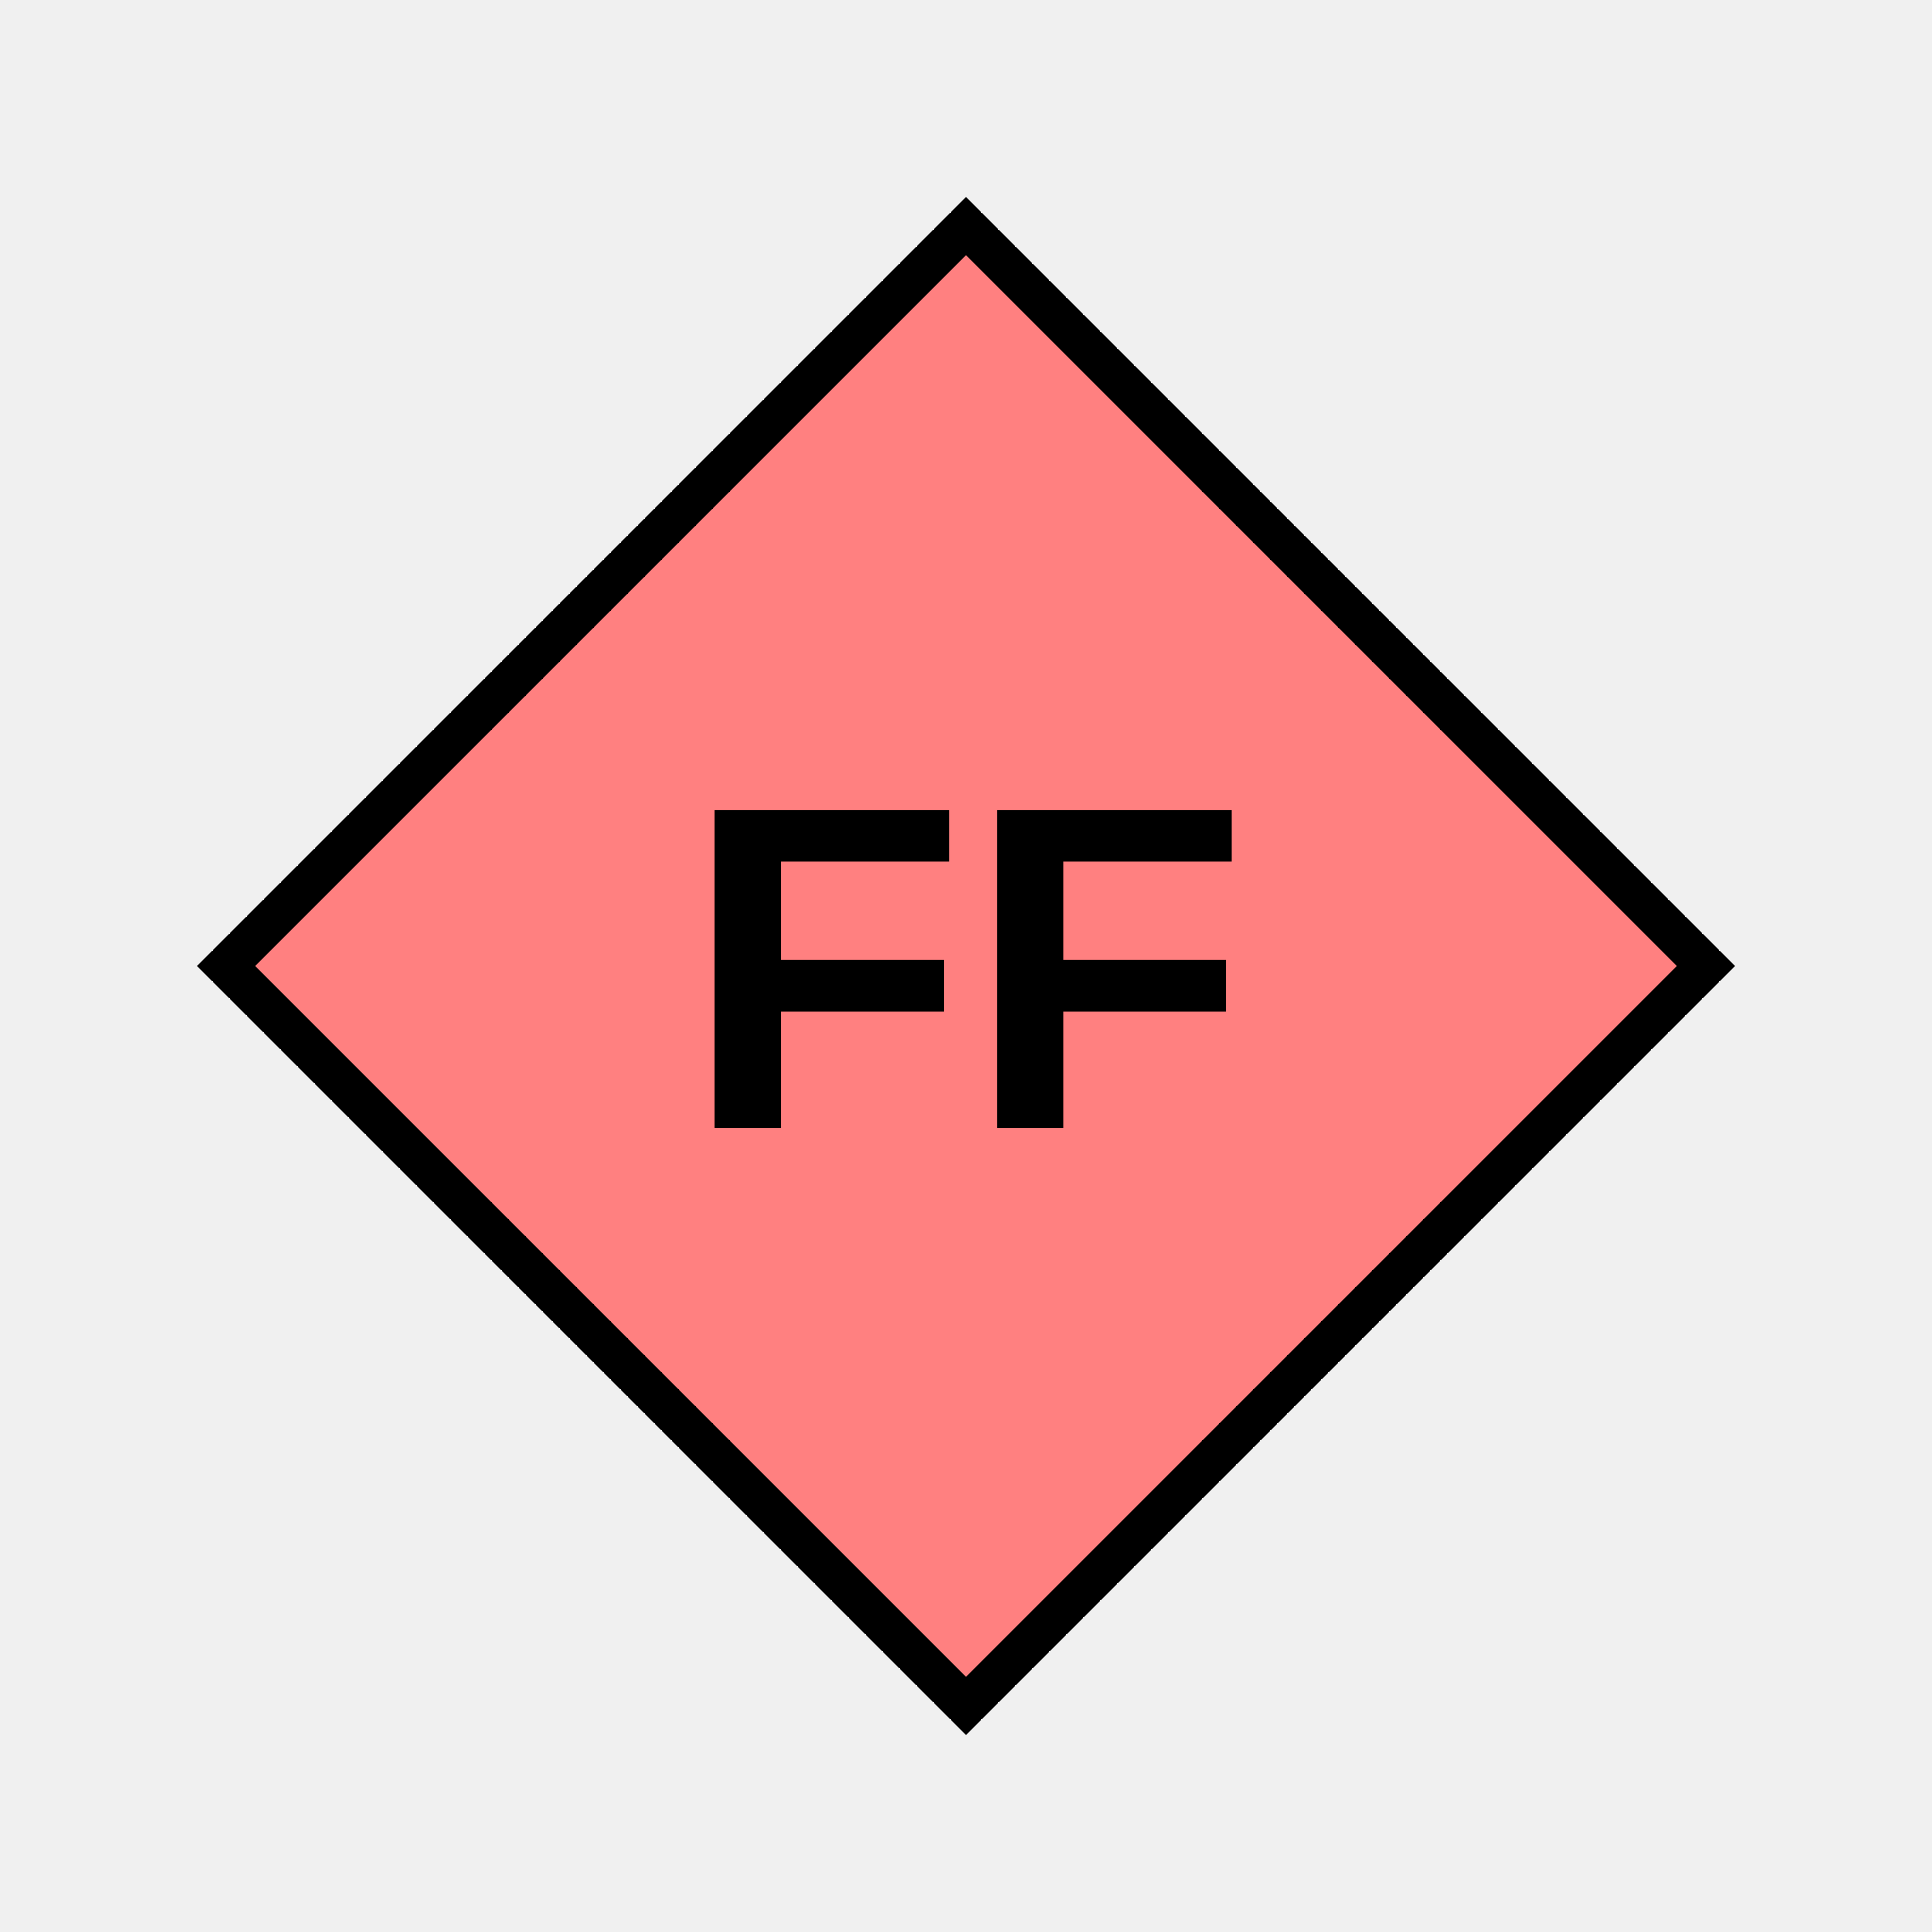
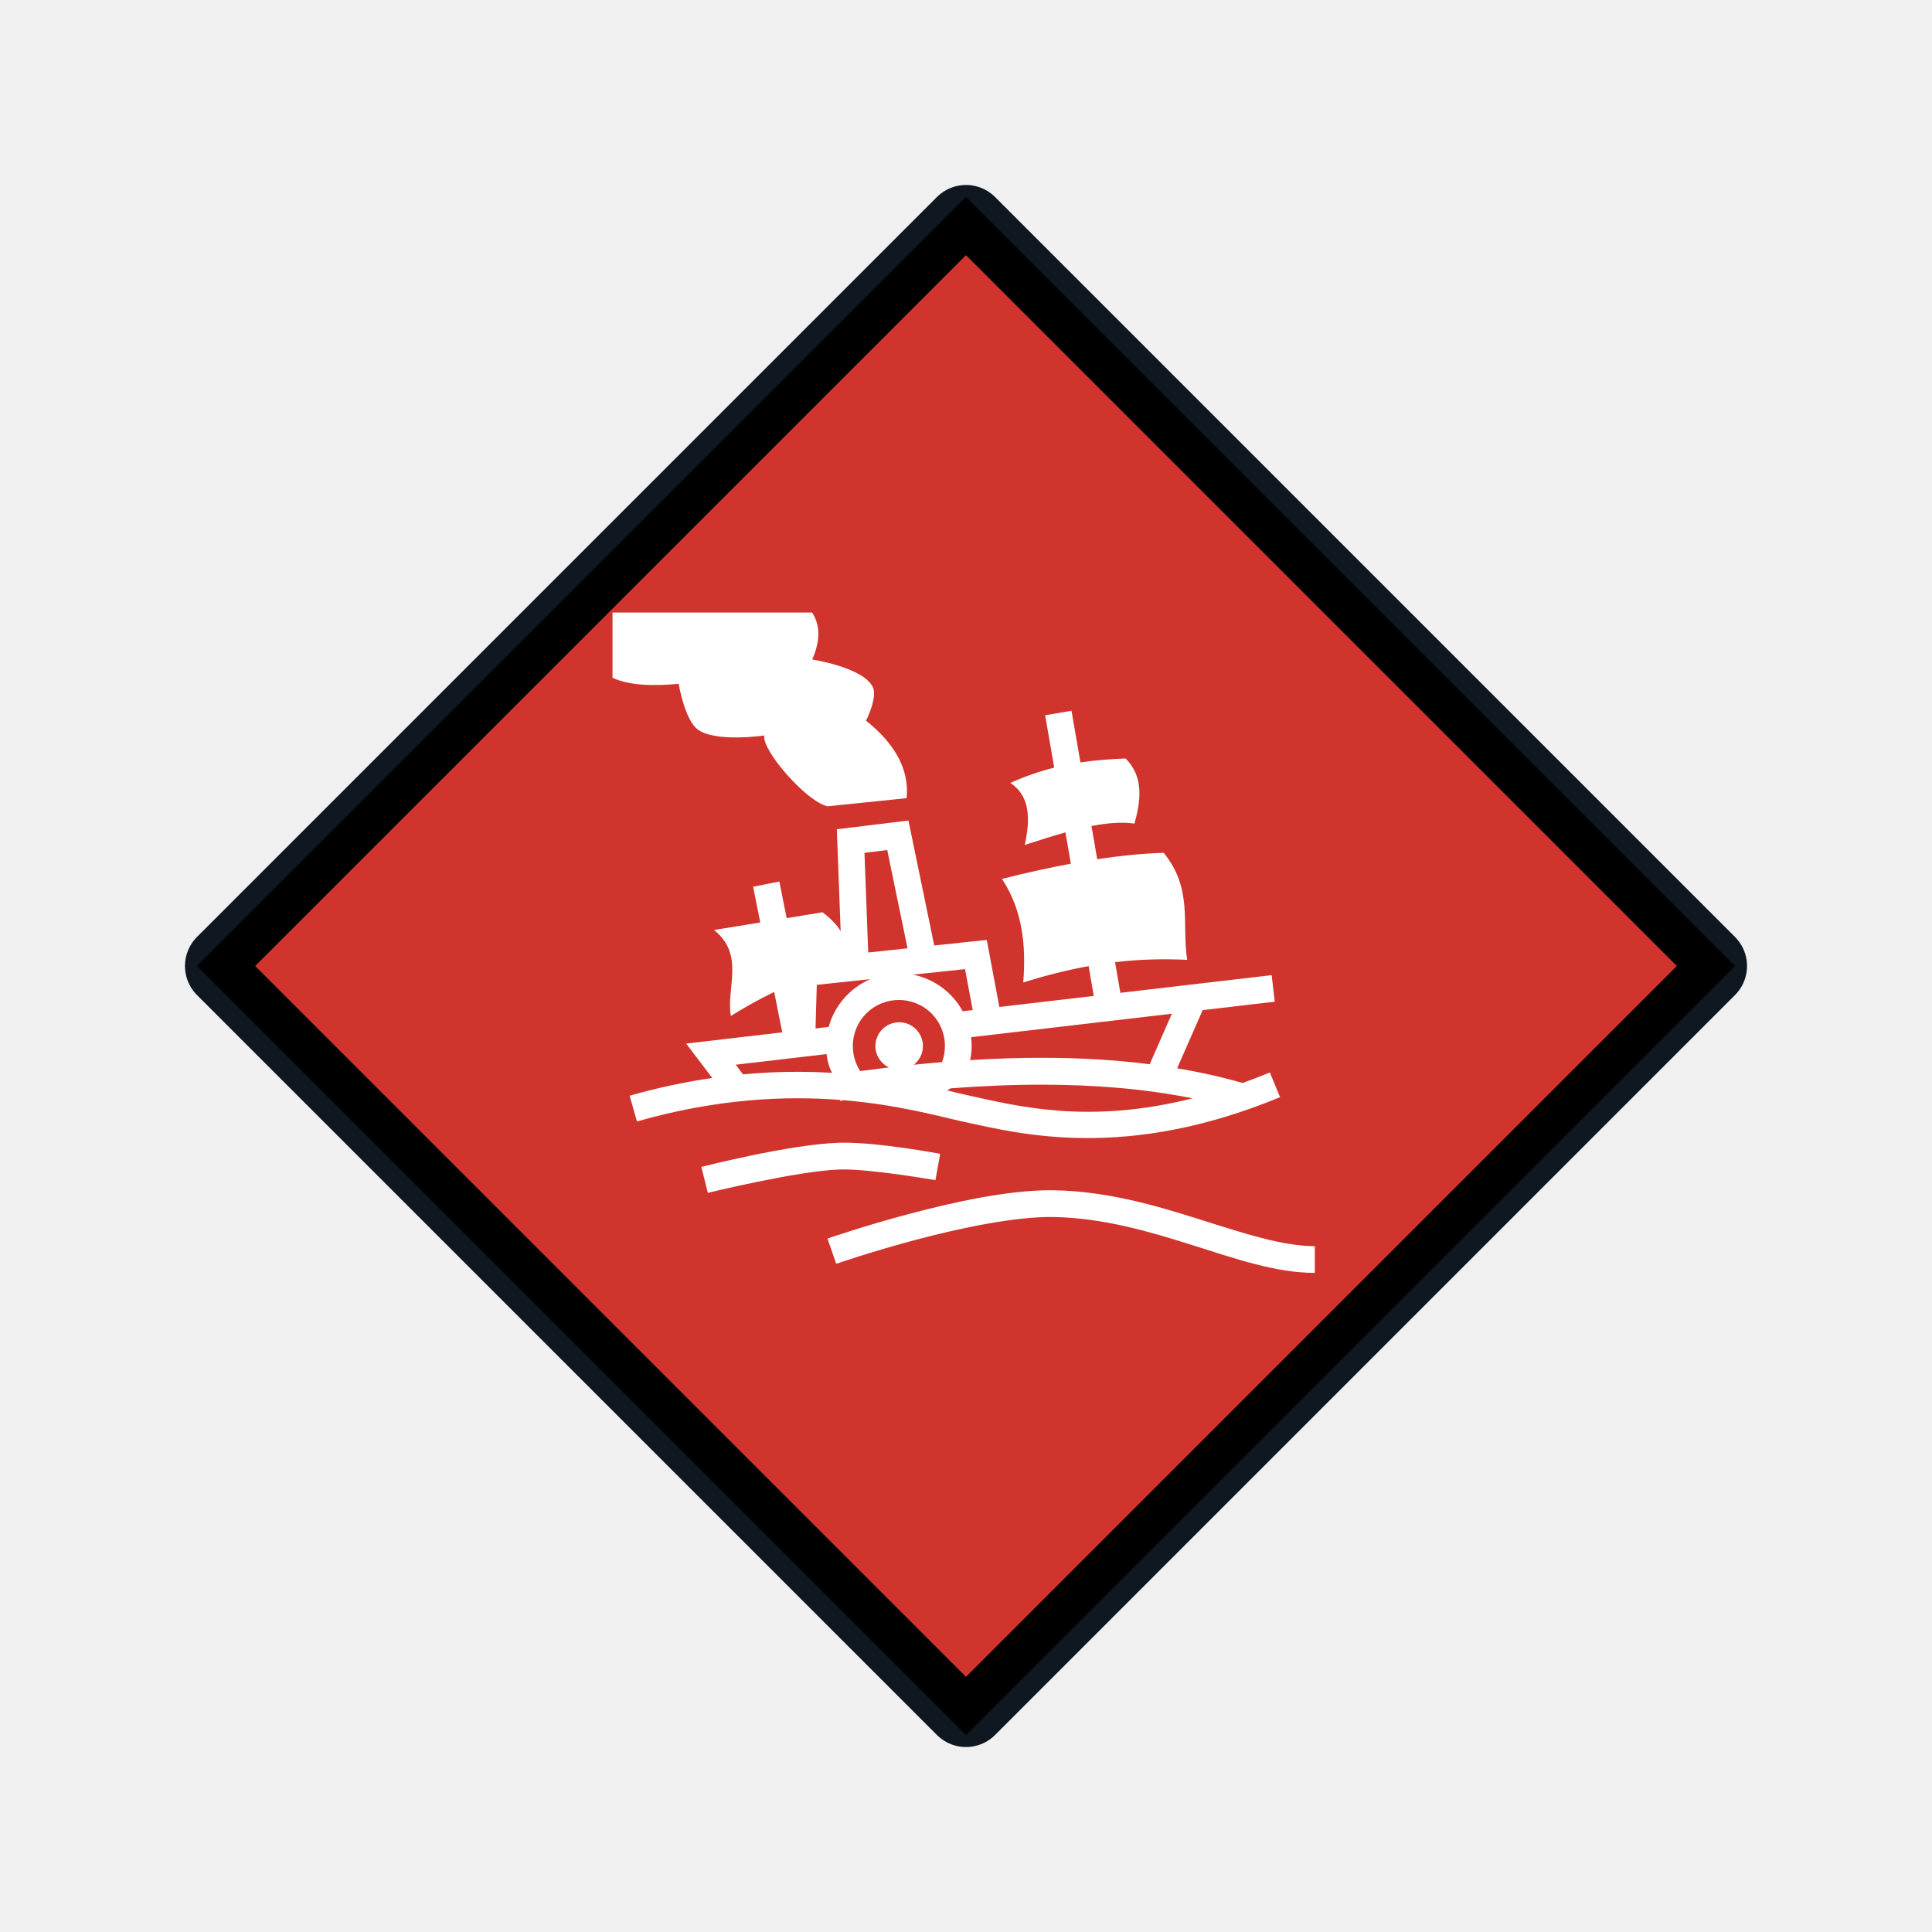
<svg xmlns="http://www.w3.org/2000/svg" version="1.2" baseProfile="tiny" viewBox="6 6 188 188">
-   <path d="M100,28 L172,100 100,172 28,100 100,28 Z" stroke-width="4" stroke="black" fill="rgb(255,128,128)" fill-opacity="1" />
-   <text x="100" y="103" text-anchor="middle" font-size="45" font-family="Arial" font-weight="bold" dominant-baseline="middle" stroke-width="3" stroke="none" fill="black">FF</text>
+   <path d="M100,28 L172,100 100,172 28,100 100,28 Z Z" stroke-width="8" stroke-linecap="round" stroke-linejoin="round" stroke="#0f1720" fill="none" />
+   <path d="M100,28 L172,100 100,172 28,100 100,28 Z" stroke-width="4" stroke="black" fill="#d0342c" fill-opacity="1" />
+   <g transform="translate(63.000,63.000) scale(0.144531)" fill="#ffffff" color="#ffffff" stroke="none">
+     <path fill="#ffffff" d="M18 18v43.955c11.559 5.319 27.318 5.595 44.574 4.076c0 0 3.927 24.224 12.912 30.791c12.076 8.827 44.698 3.973 44.698 3.973c-1.816 10.184 29.045 45.1 42.709 47.676l53.138-5.463c1.83-18.6-7.144-36.133-27.314-52.145c0 0 8.032-15.952 4.47-22.845c-6.835-13.231-40.724-18.375-40.724-18.375c5.378-12.257 5.668-22.905-.098-31.643zm309.023 66.148l-17.734 3.073l6.104 35.224c-9.499 2.385-19.3 5.678-29.543 10.295c13.168 8.572 13.65 23.973 9.697 41.764c9.221-2.981 18.438-5.955 27.398-8.467l3.653 21.074c-14.187 2.634-29.59 6.017-46.368 10.244c13.783 20.976 16.347 44.754 14.303 69.686c15.789-4.862 30.21-8.455 44.016-10.959l3.478 20.076l-63.578 7.43l-8.463-45.14l-35.367 3.75l-17.373-84.13l-48.207 5.864l2.578 68.685c-2.121-3.785-5.9-7.895-12.187-12.787l-24.166 3.95l-4.936-24.678l-17.65 3.53l4.81 24.054l-31.101 5.084c20.884 16.833 8.088 38.689 11.273 57.882c9.167-5.718 19.171-11.38 29.192-16.148l5.435 27.17l-64.685 7.56l17.546 23.162c-17.592 2.546-36.165 6.39-55.62 11.95l4.945 17.308c53.871-15.392 99.903-17.334 136.69-14.496l.081.572c.862-.123 1.733-.242 2.598-.365c36.772 3.103 64.027 10.895 80.242 14.428c39.037 8.504 109.468 26.473 213.355-16.477l-6.878-16.632a416 416 0 0 1-18.334 7.086c-14.378-4.14-29.115-7.39-44.075-9.907l17.188-39.15l48.54-5.674l-2.089-17.879l-101.857 11.906l-3.577-20.642c16.169-1.905 31.918-2.342 48.547-1.578c-3.749-24.348 4.032-47.702-15.812-72.05c-13.216.395-28.053 1.786-44.744 4.32l-3.871-22.337c10.486-2.056 20.307-2.913 28.949-1.648c4.066-14.839 6.658-31.369-6.03-43.85c-9.95.393-20.007 1.1-30.345 2.653zm-124.054 93.79l13.666 66.167l-26.469 2.807l-2.52-67.111zm52.388 80.164l5.172 27.582l-6.722.785c-6.881-12.546-19.094-21.792-33.536-24.647zm-63.808 6.767c-13.583 5.858-24.04 17.693-28.002 32.15l-8.858 1.036l.864-29.37zm19.26 14.024c17.227 0 31 13.772 31 31c0 3.817-.68 7.464-1.92 10.83a1024 1024 0 0 0-19.041 1.756c3.742-2.93 6.156-7.476 6.156-12.596c0-8.837-7.164-16-16-16s-16 7.163-16 16c0 6.365 3.726 11.845 9.107 14.422a1247 1247 0 0 0-19.38 2.43c-3.115-4.84-4.922-10.612-4.922-16.842c0-17.228 13.772-31 31-31m183.81 9.242l-14.932 34.01c-23.864-3.034-48.164-4.34-72.412-4.352c-16.247-.008-32.46.566-48.502 1.562c.677-2.892 1.036-6.039 1.036-9.462c0-2.017-.138-4.003-.377-5.957zm-257.998 11.967l-.002.064l-.765.09zm25.496 15.209c.541 4.861 1.812 9.028 3.68 12.601a396 396 0 0 0-21.662-.68a399 399 0 0 0-38.27 1.704l-4.906-6.477zm145.149 20.584c34.407.022 68.69 2.653 101.248 9.205c-70.368 17.744-118.162 5.173-150.598-1.893c-3.89-.847-8.947-2.072-14.627-3.408q1.182-.673 2.295-1.416c20.375-1.57 41.047-2.502 61.682-2.488m-134.522 39.06q-1.215.012-2.377.049c-33.221 1.077-92.55 16.266-92.55 16.266l4.367 17.46s60.646-14.822 88.765-15.734c19.692-.638 64.457 7.18 64.457 7.18l3.229-17.71s-40.8-7.757-65.89-7.51zm140.15 32.018c-28.792-.034-65.085 7.954-95.09 15.923c-30.972 8.227-55.077 16.602-55.077 16.602l5.906 17.004s23.507-8.164 53.79-16.207c30.285-8.043 67.512-15.798 92.878-15.297c32.976.652 63.925 9.707 93.023 18.904s56.252 18.717 82.518 18.717v-18c-21.734 0-47.76-8.61-77.094-17.88c-29.333-9.272-62.066-19.025-98.092-19.737q-1.368-.027-2.761-.03z" />
+   </g>
</svg>
